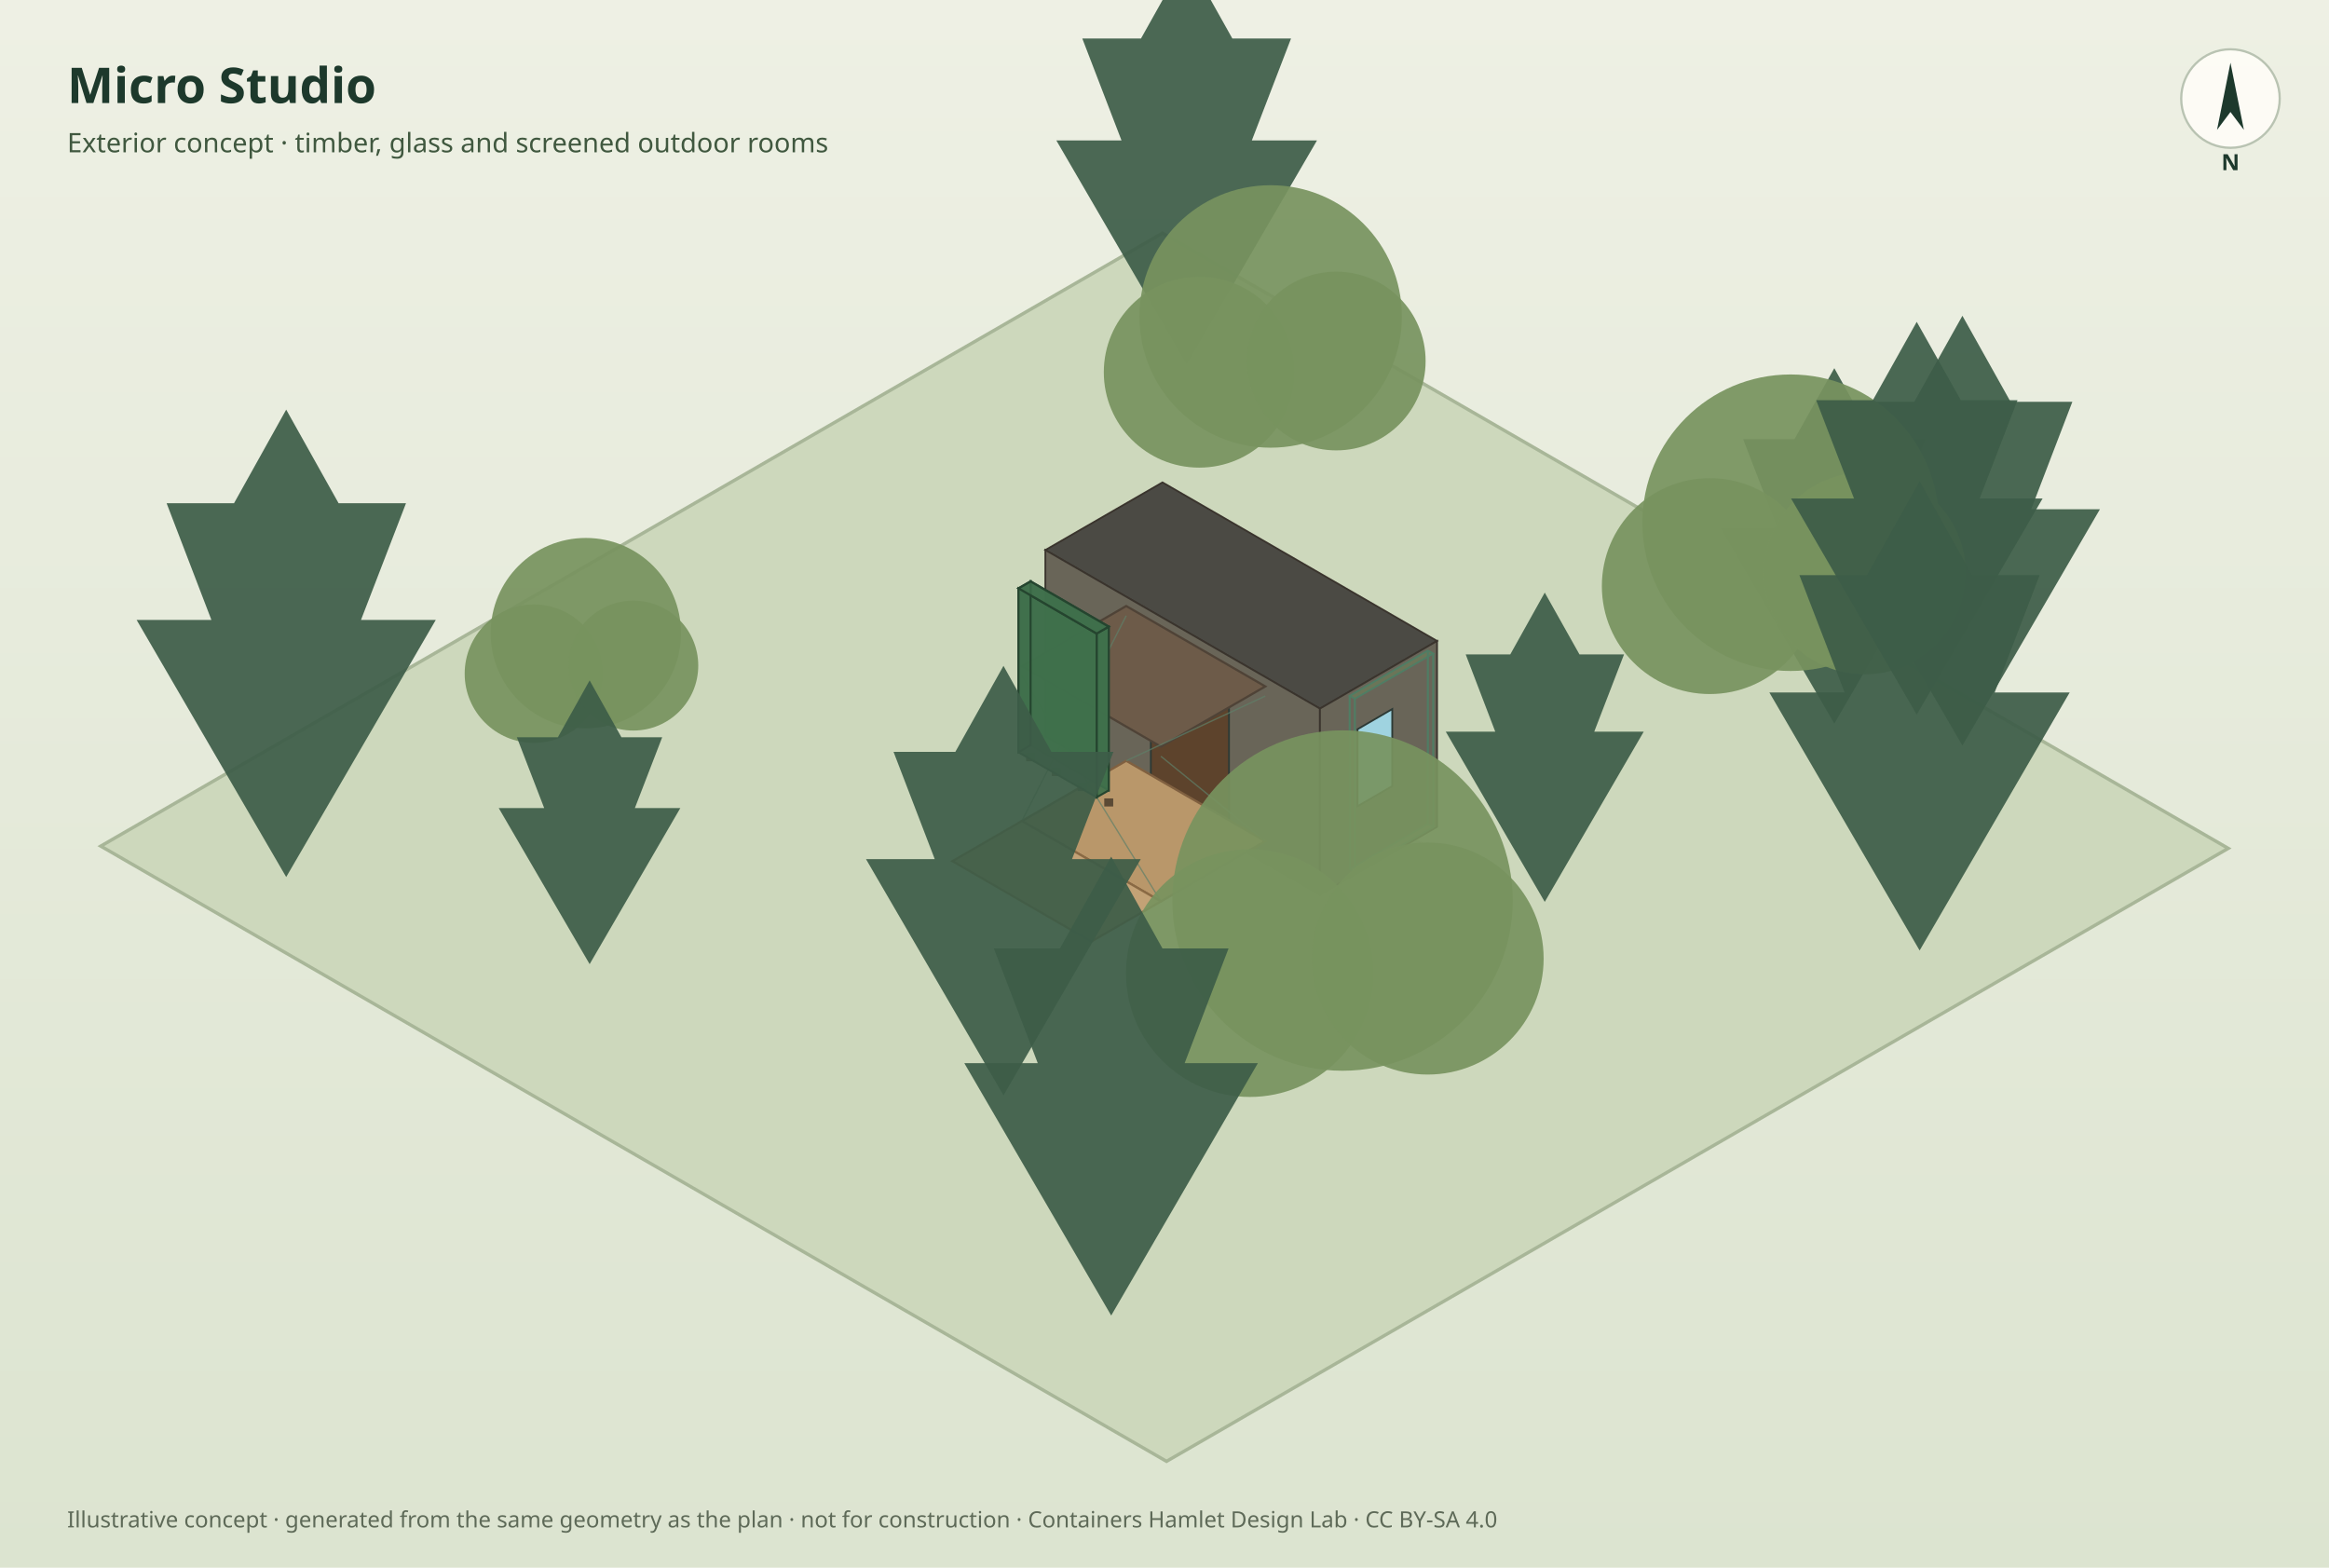
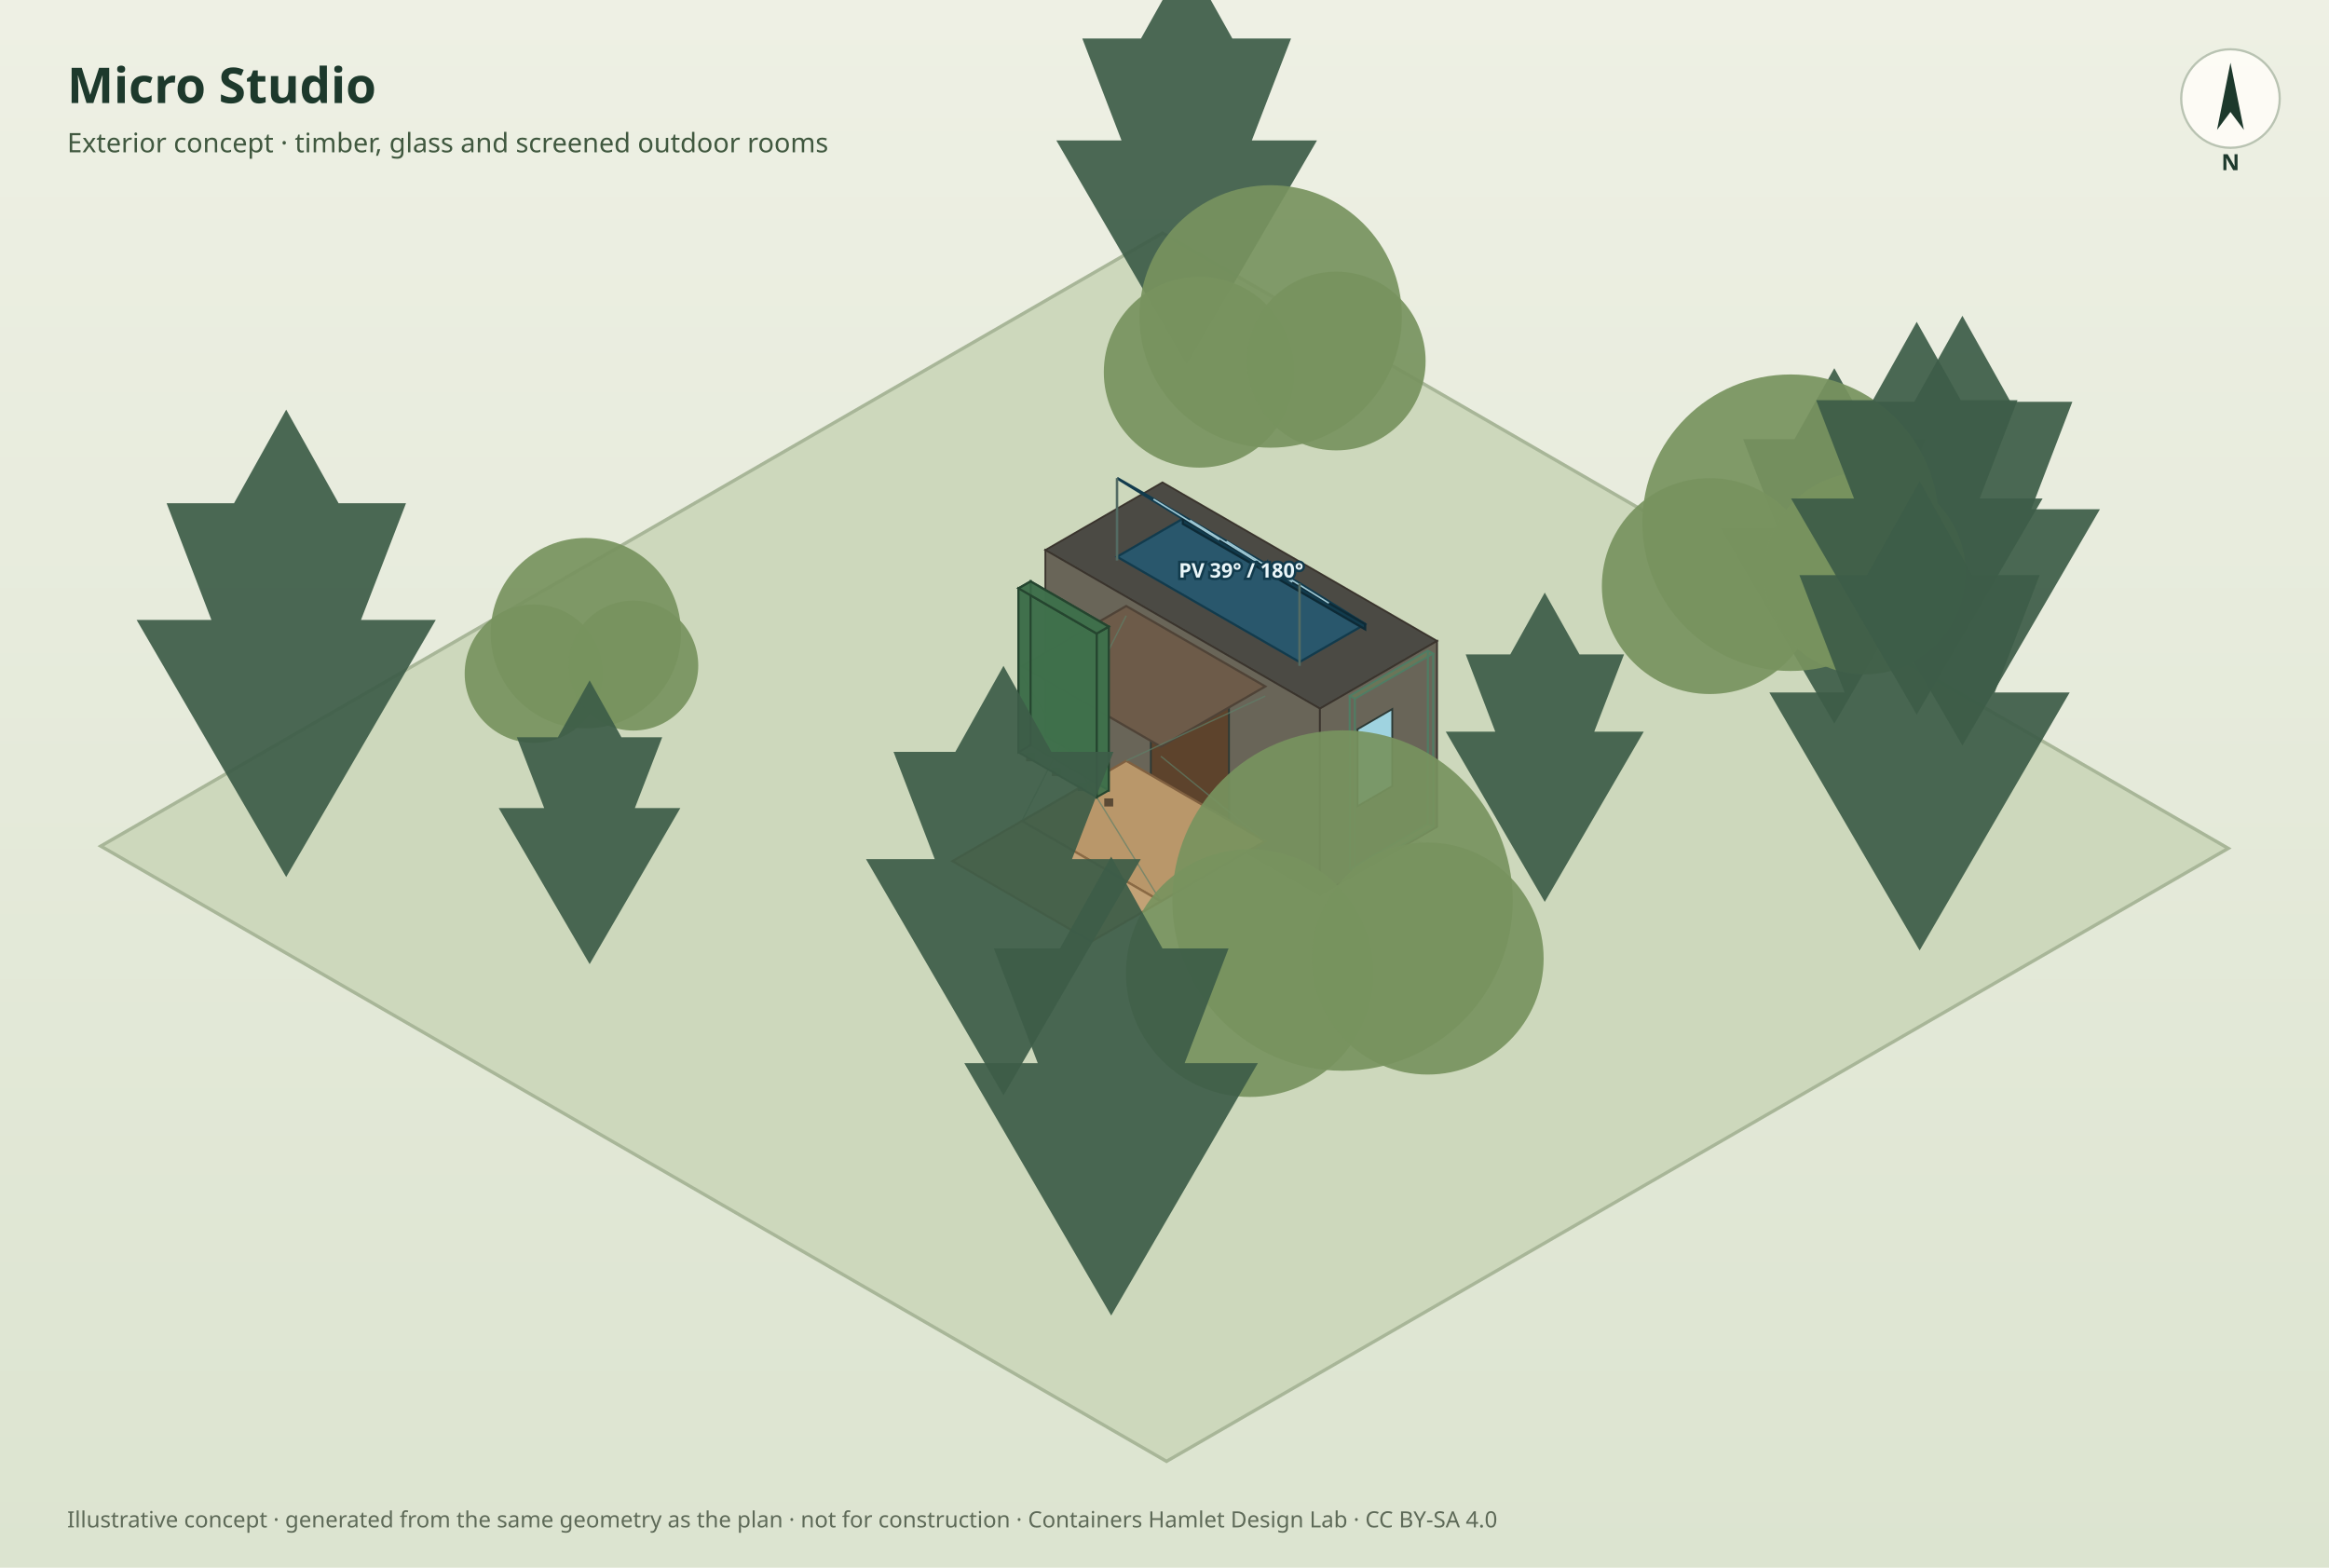
<svg xmlns="http://www.w3.org/2000/svg" viewBox="0 0 1040 700" role="img" aria-labelledby="concept-micro-studio-exterior-t concept-micro-studio-exterior-d">
  <defs>
    <linearGradient id="concept-micro-studio-exterior-sky" x1="0" y1="0" x2="0" y2="1">
      <stop offset="0" stop-color="#eef0e4" />
      <stop offset="1" stop-color="#dce4d0" />
    </linearGradient>
  </defs>
  <rect width="1040" height="700" fill="url(#concept-micro-studio-exterior-sky)" />
  <path d="M519.1 104.1L995 378.8L520.9 652.5L45 377.8Z" fill="#cdd8bc" stroke="#a8b698" stroke-width="1.5" />
  <g fill="#3d5d48" fill-opacity="0.92">
    <path d="M529.9 162.7L588.1 62.7L559 62.7L576.5 17.2L550.3 17.2L529.9 -19.2L509.5 17.2L483.3 17.2L500.8 62.7L471.7 62.7Z" />
  </g>
  <g fill="#78935f" fill-opacity="0.92">
    <circle cx="567.4" cy="141.3" r="58.6" />
    <circle cx="535.5" cy="166.2" r="42.6" />
    <circle cx="596.7" cy="161.2" r="39.9" />
  </g>
  <g fill="#3d5d48" fill-opacity="0.92">
    <path d="M876.3 332.9L937.7 227.4L907 227.4L925.4 179.4L897.8 179.4L876.3 141L854.8 179.4L827.2 179.4L845.6 227.4L814.9 227.4Z" />
  </g>
  <g fill="#3d5d48" fill-opacity="0.92">
    <path d="M819.1 323.1L869.8 235.8L844.4 235.8L859.7 196.1L836.8 196.1L819.1 164.4L801.3 196.1L778.4 196.1L793.7 235.8L768.3 235.8Z" />
  </g>
  <g fill="#78935f" fill-opacity="0.92">
    <circle cx="261.6" cy="282.7" r="42.5" />
    <circle cx="238.4" cy="300.8" r="30.9" />
    <circle cx="282.8" cy="297.2" r="29" />
  </g>
  <g fill="#78935f" fill-opacity="0.92">
    <circle cx="799.6" cy="233.4" r="66.2" />
    <circle cx="763.5" cy="261.7" r="48.2" />
    <circle cx="832.7" cy="256" r="45.1" />
  </g>
  <g fill="#3d5d48" fill-opacity="0.92">
    <path d="M855.9 319.1L912.1 222.6L884 222.6L900.9 178.7L875.6 178.7L855.9 143.7L836.3 178.7L811 178.7L827.9 222.6L799.8 222.6Z" />
  </g>
  <path d="M519.1 309.2 636.7 377.1 589.4 404.4 471.8 336.5Z" fill="#9eae8d" fill-opacity="0.55" />
  <path d="M519.1 215.4 641.7 286.2 589.4 316.4 466.8 245.6Z" fill="#4b4a44" stroke="#3a342d" stroke-width="0.8" />
  <path d="M466.8 328.7 589.4 399.5 589.4 316.4 466.8 245.6Z" fill="#696558" stroke="#3a342d" stroke-width="0.8" />
  <path d="M641.7 369.2 589.4 399.5 589.4 316.4 641.7 286.2Z" fill="#696558" stroke="#3a342d" stroke-width="0.8" />
  <path d="M513.9 351.9 548.8 372.1 548.8 311.9 513.9 291.7Z" fill="#5d432c" stroke="#2d3a35" stroke-width="0.8" />
  <path d="M621.7 351 606.2 360 606.2 325.6 621.7 316.6Z" fill="#9fd3e0" stroke="#2d3a35" stroke-width="0.8" />
+   <path d="M609.6 278.7 528.2 231.6 498.8 248.6 580.3 295.6Z" fill="#245a73" fill-opacity="0.85" stroke="#123b4d" stroke-width="1" />
+   <path d="M609.6 278.7 528.2 231.6 498.8 213.5 580.3 260.5Z" fill="#2f6d88" fill-opacity="0.9" stroke="#123b4d" stroke-width="1.2" />
+   <path d="M609.6 278.7 528.2 231.6 528.2 233.9 609.6 281Z" fill="#123b4d" stroke="#0d2a36" stroke-width="1" />
+   <line x1="593.4" y1="269.3" x2="564" y2="251.1" stroke="#9fc9d6" stroke-width="0.7" />
+   <line x1="577.1" y1="259.9" x2="547.7" y2="241.7" stroke="#9fc9d6" stroke-width="0.7" />
+   <line x1="560.8" y1="250.5" x2="531.4" y2="232.3" stroke="#9fc9d6" stroke-width="0.7" />
+   <line x1="544.5" y1="241" x2="515.1" y2="222.9" stroke="#9fc9d6" stroke-width="0.7" />
+   <line x1="498.8" y1="250.3" x2="498.8" y2="213.5" stroke="#536b63" stroke-width="1.1" />
+   <line x1="580.3" y1="297.3" x2="580.3" y2="260.5" stroke="#536b63" stroke-width="1.1" />
+   <text x="554.2" y="257.9" text-anchor="middle" font-family="system-ui, sans-serif" font-size="9" font-weight="800" fill="#eaf6f9" stroke="#123b4d" stroke-width="2.2" paint-order="stroke">PV 39° / 180°</text>
  <path d="M502.9 339.7 565 375.6 518.4 402.5 456.3 366.6Z" fill="#b9976a" stroke="#806040" stroke-width="1" />
  <path d="M502.9 270.6 565 306.5 518.4 333.4 456.3 297.5Z" fill="#6d5b49" stroke="#4f4337" stroke-width="1" />
  <path d="M502.9 339.7L565 310.8" stroke="#5e8069" stroke-width="0.6" stroke-opacity="0.7" />
  <path d="M565 375.6L518.4 337.7" stroke="#5e8069" stroke-width="0.6" stroke-opacity="0.7" />
  <path d="M518.4 402.5L456.3 301.8" stroke="#5e8069" stroke-width="0.6" stroke-opacity="0.7" />
  <path d="M456.3 366.6L502.9 274.9" stroke="#5e8069" stroke-width="0.6" stroke-opacity="0.7" />
  <path d="M637.6 367.9 640 369.3 605 389.4 602.7 388.1Z" fill="#9ab886" fill-opacity="0.3" stroke="#4f7d64" stroke-width="0.8" />
  <path d="M637.6 290.5 640 291.8 605 312 602.7 310.7Z" fill="#6f9d5b" fill-opacity="0.28" stroke="#4f7d64" stroke-width="0.8" />
  <path d="M637.6 367.9L637.6 290.5" stroke="#4f7d64" stroke-width="0.9" />
  <path d="M640 369.3L640 291.8" stroke="#4f7d64" stroke-width="0.9" />
  <path d="M605 389.4L605 312" stroke="#4f7d64" stroke-width="0.9" />
  <path d="M602.7 388.1L602.7 310.7" stroke="#4f7d64" stroke-width="0.9" />
  <path d="M456.3 366.6 518.4 402.5 487.3 420.4 425.3 384.5Z" fill="#c3a276" stroke="#8a6a44" stroke-width="1" />
  <line x1="460.2" y1="339.9" x2="460.2" y2="336.3" stroke="#5b4a35" stroke-width="4" />
  <line x1="471.7" y1="346.5" x2="471.7" y2="343" stroke="#5b4a35" stroke-width="4" />
  <line x1="483.2" y1="353.2" x2="483.2" y2="349.6" stroke="#5b4a35" stroke-width="4" />
  <line x1="495.1" y1="360.1" x2="495.1" y2="356.5" stroke="#5b4a35" stroke-width="4" />
  <path d="M460.2 332.7 495.1 352.9 495.1 279.8 460.2 259.6Z" fill="#3f704b" fill-opacity="0.92" stroke="#25452f" stroke-width="0.9" />
  <path d="M495.1 352.9 489.7 356 489.7 282.9 495.1 279.8Z" fill="#3f704b" fill-opacity="0.92" stroke="#25452f" stroke-width="0.9" />
  <path d="M489.7 356 454.8 335.9 454.8 262.7 489.7 282.9Z" fill="#3f704b" fill-opacity="0.92" stroke="#25452f" stroke-width="0.9" />
  <path d="M454.8 335.9 460.2 332.7 460.2 259.6 454.8 262.7Z" fill="#3f704b" fill-opacity="0.92" stroke="#25452f" stroke-width="0.9" />
  <path d="M460.2 259.6 495.1 279.8 489.7 282.9 454.8 262.7Z" fill="#3f704b" fill-opacity="0.8" stroke="#25452f" stroke-width="1" />
  <g fill="#3d5d48" fill-opacity="0.92">
    <path d="M127.8 391.6L194.6 276.8L161.2 276.8L181.3 224.7L151.2 224.7L127.8 182.9L104.5 224.7L74.4 224.7L94.4 276.8L61 276.8Z" />
  </g>
  <g fill="#3d5d48" fill-opacity="0.92">
    <path d="M857.2 424.4L924.2 309.2L890.7 309.2L910.8 256.8L880.6 256.8L857.2 214.9L833.7 256.8L803.5 256.8L823.7 309.2L790.1 309.2Z" />
  </g>
  <g fill="#78935f" fill-opacity="0.92">
    <circle cx="599.5" cy="402.1" r="76" />
    <circle cx="558.1" cy="434.5" r="55.3" />
    <circle cx="637.5" cy="428" r="51.8" />
  </g>
  <g fill="#3d5d48" fill-opacity="0.92">
    <path d="M448.1 489.1L509.4 383.6L478.7 383.6L497.2 335.7L469.5 335.7L448.1 297.3L426.6 335.7L399 335.7L417.4 383.6L386.7 383.6Z" />
  </g>
  <g fill="#3d5d48" fill-opacity="0.92">
    <path d="M496.2 587.4L561.7 474.7L529 474.7L548.6 423.5L519.1 423.5L496.2 382.5L473.3 423.5L443.8 423.5L463.4 474.7L430.6 474.7Z" />
  </g>
  <g fill="#3d5d48" fill-opacity="0.92">
    <path d="M263.3 430.5L303.8 360.8L283.5 360.8L295.7 329.2L277.5 329.2L263.3 303.8L249.1 329.2L230.8 329.2L243 360.8L222.7 360.8Z" />
  </g>
  <g fill="#3d5d48" fill-opacity="0.92">
    <path d="M689.8 402.7L734 326.7L711.9 326.7L725.2 292.2L705.3 292.2L689.8 264.6L674.4 292.2L654.5 292.2L667.7 326.7L645.6 326.7Z" />
  </g>
  <text x="30" y="46" font-family="system-ui, sans-serif" font-size="22" font-weight="800" fill="#1d392c">Micro Studio</text>
  <text x="30" y="68" font-family="system-ui, sans-serif" font-size="12" fill="#40583f">Exterior concept · timber, glass and screened outdoor rooms</text>
  <g aria-hidden="true">
    <circle cx="996" cy="44" r="22" fill="#fffdf7" fill-opacity="0.9" stroke="#b9c3b2" />
    <path d="M996 28l6 30l-6 -8l-6 8z" fill="#1d392c" />
    <text x="996" y="76" text-anchor="middle" font-size="10" font-weight="700" font-family="system-ui, sans-serif" fill="#1d392c">N</text>
  </g>
  <text x="30" y="682" font-family="system-ui, sans-serif" font-size="10" fill="#5e6a58">Illustrative concept · generated from the same geometry as the plan · not for construction · Containers Hamlet Design Lab · CC BY-SA 4.0</text>
</svg>
